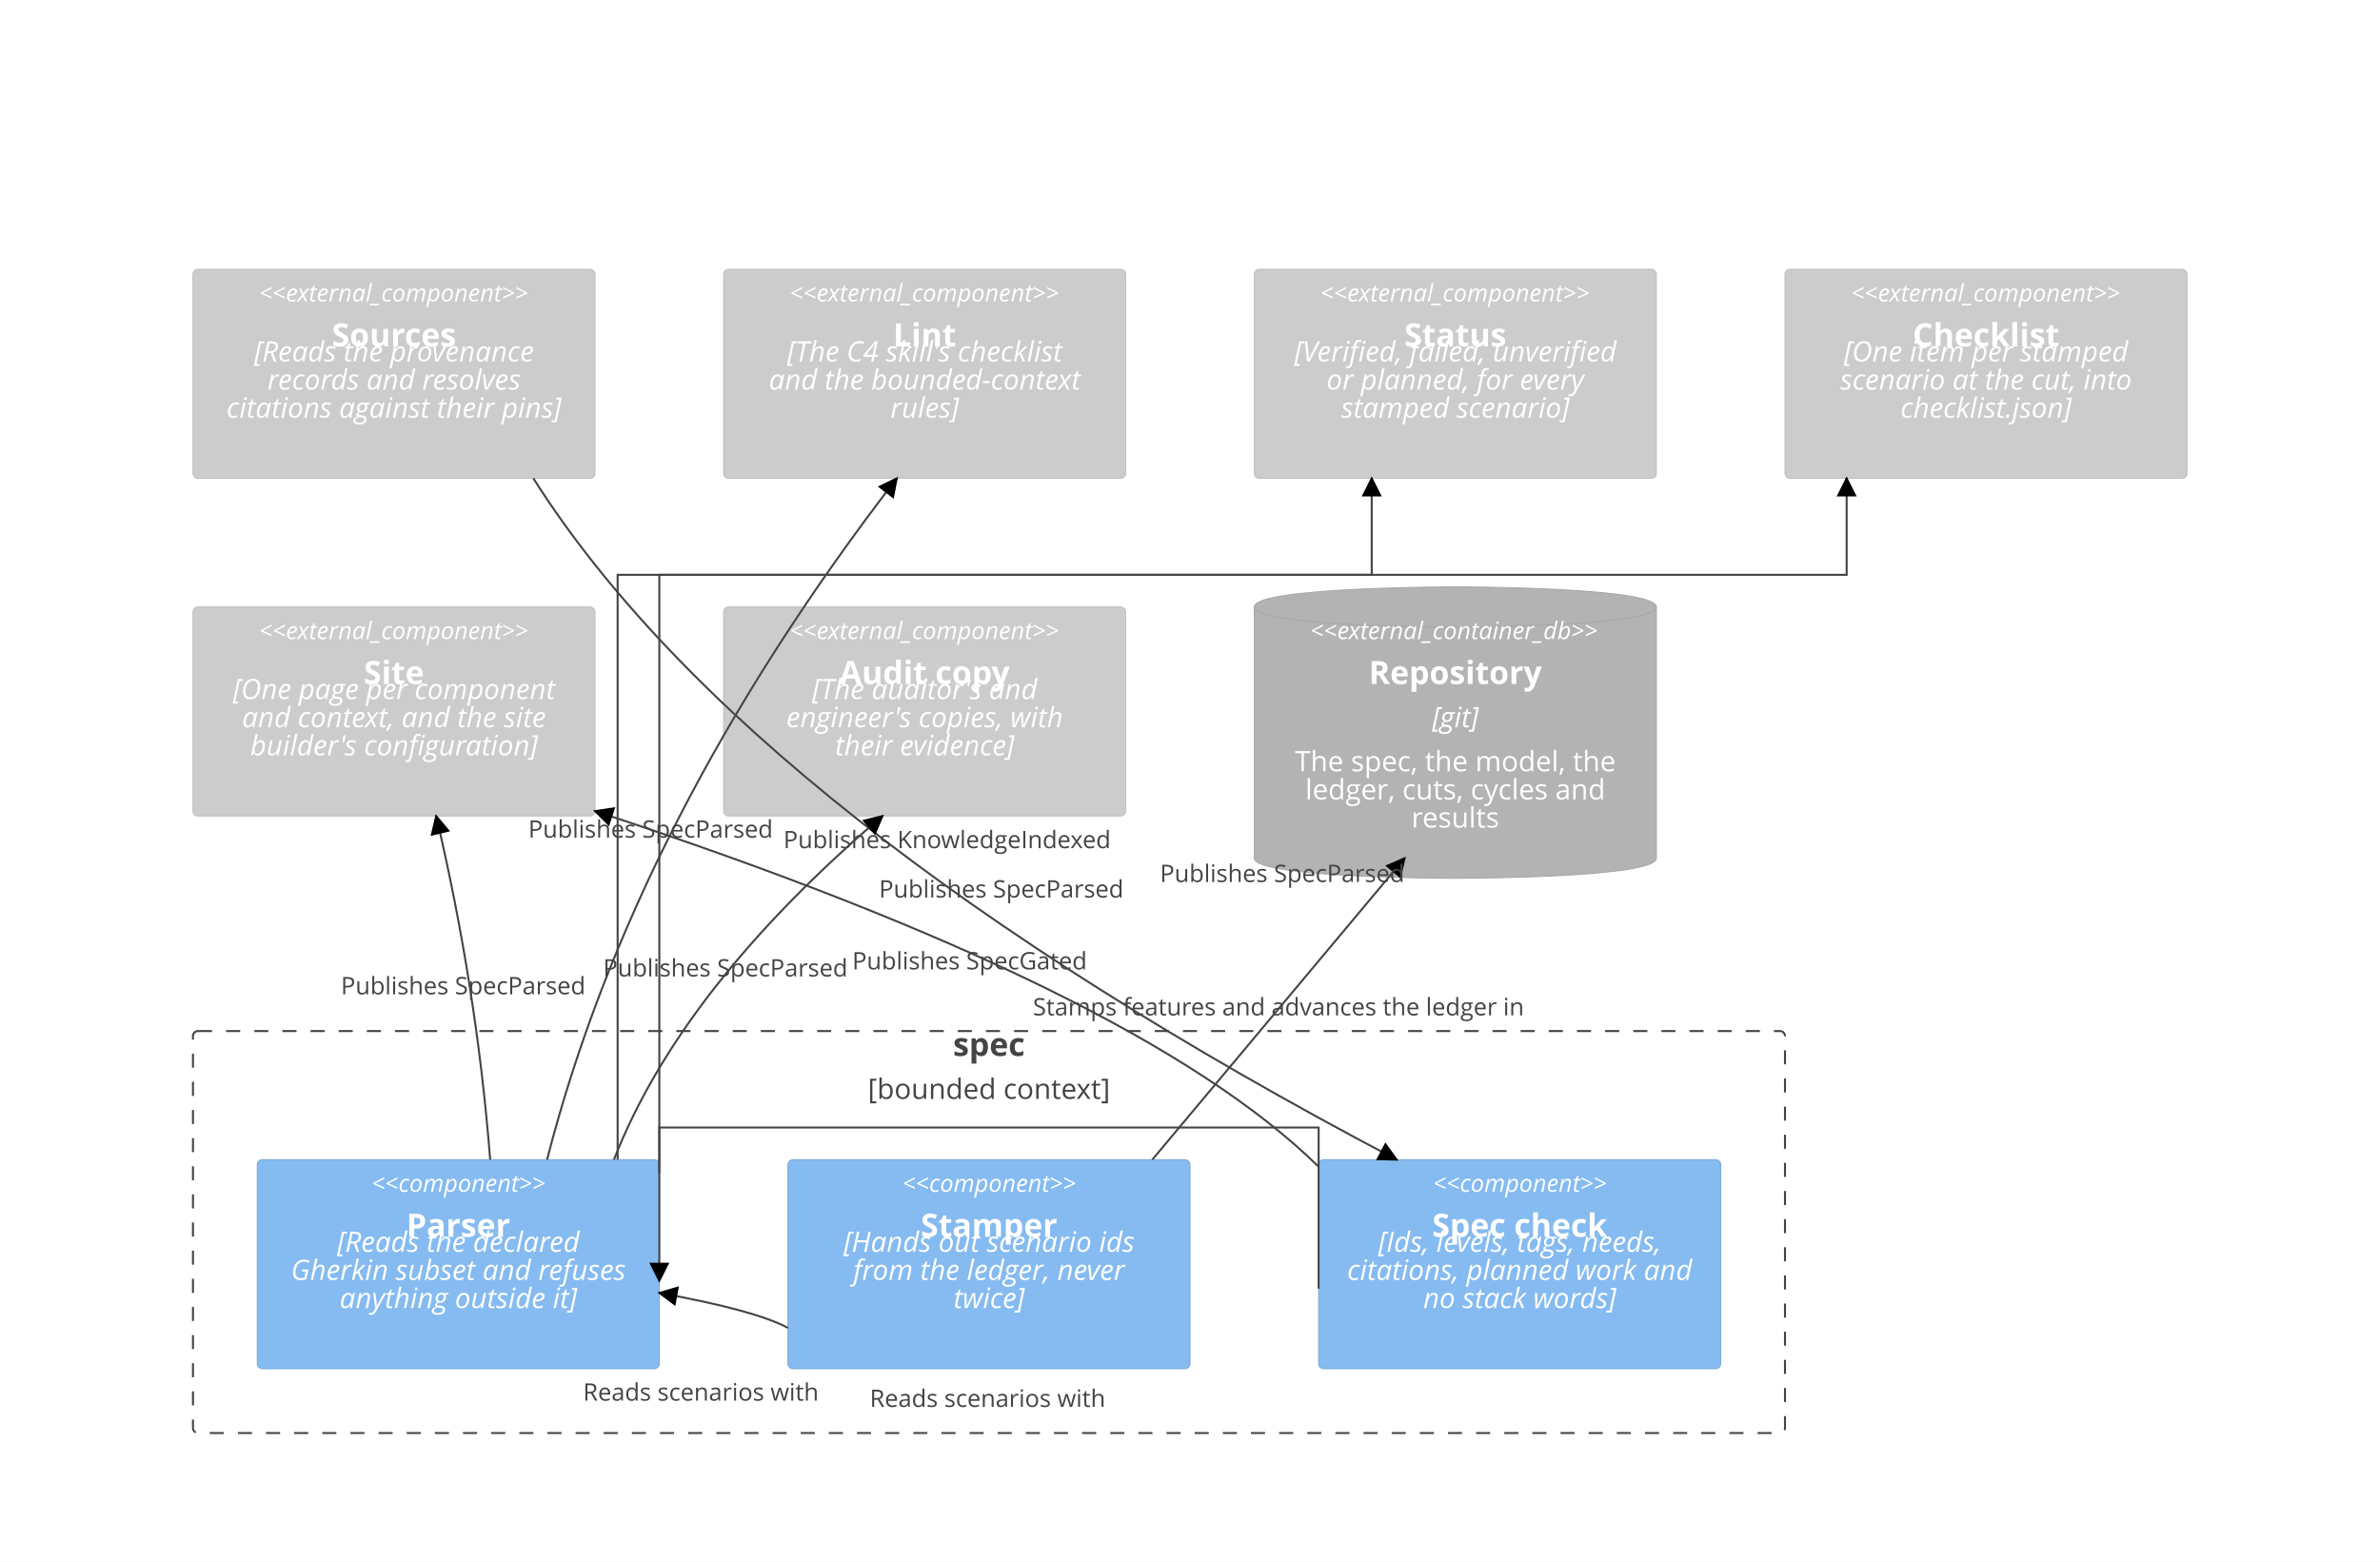
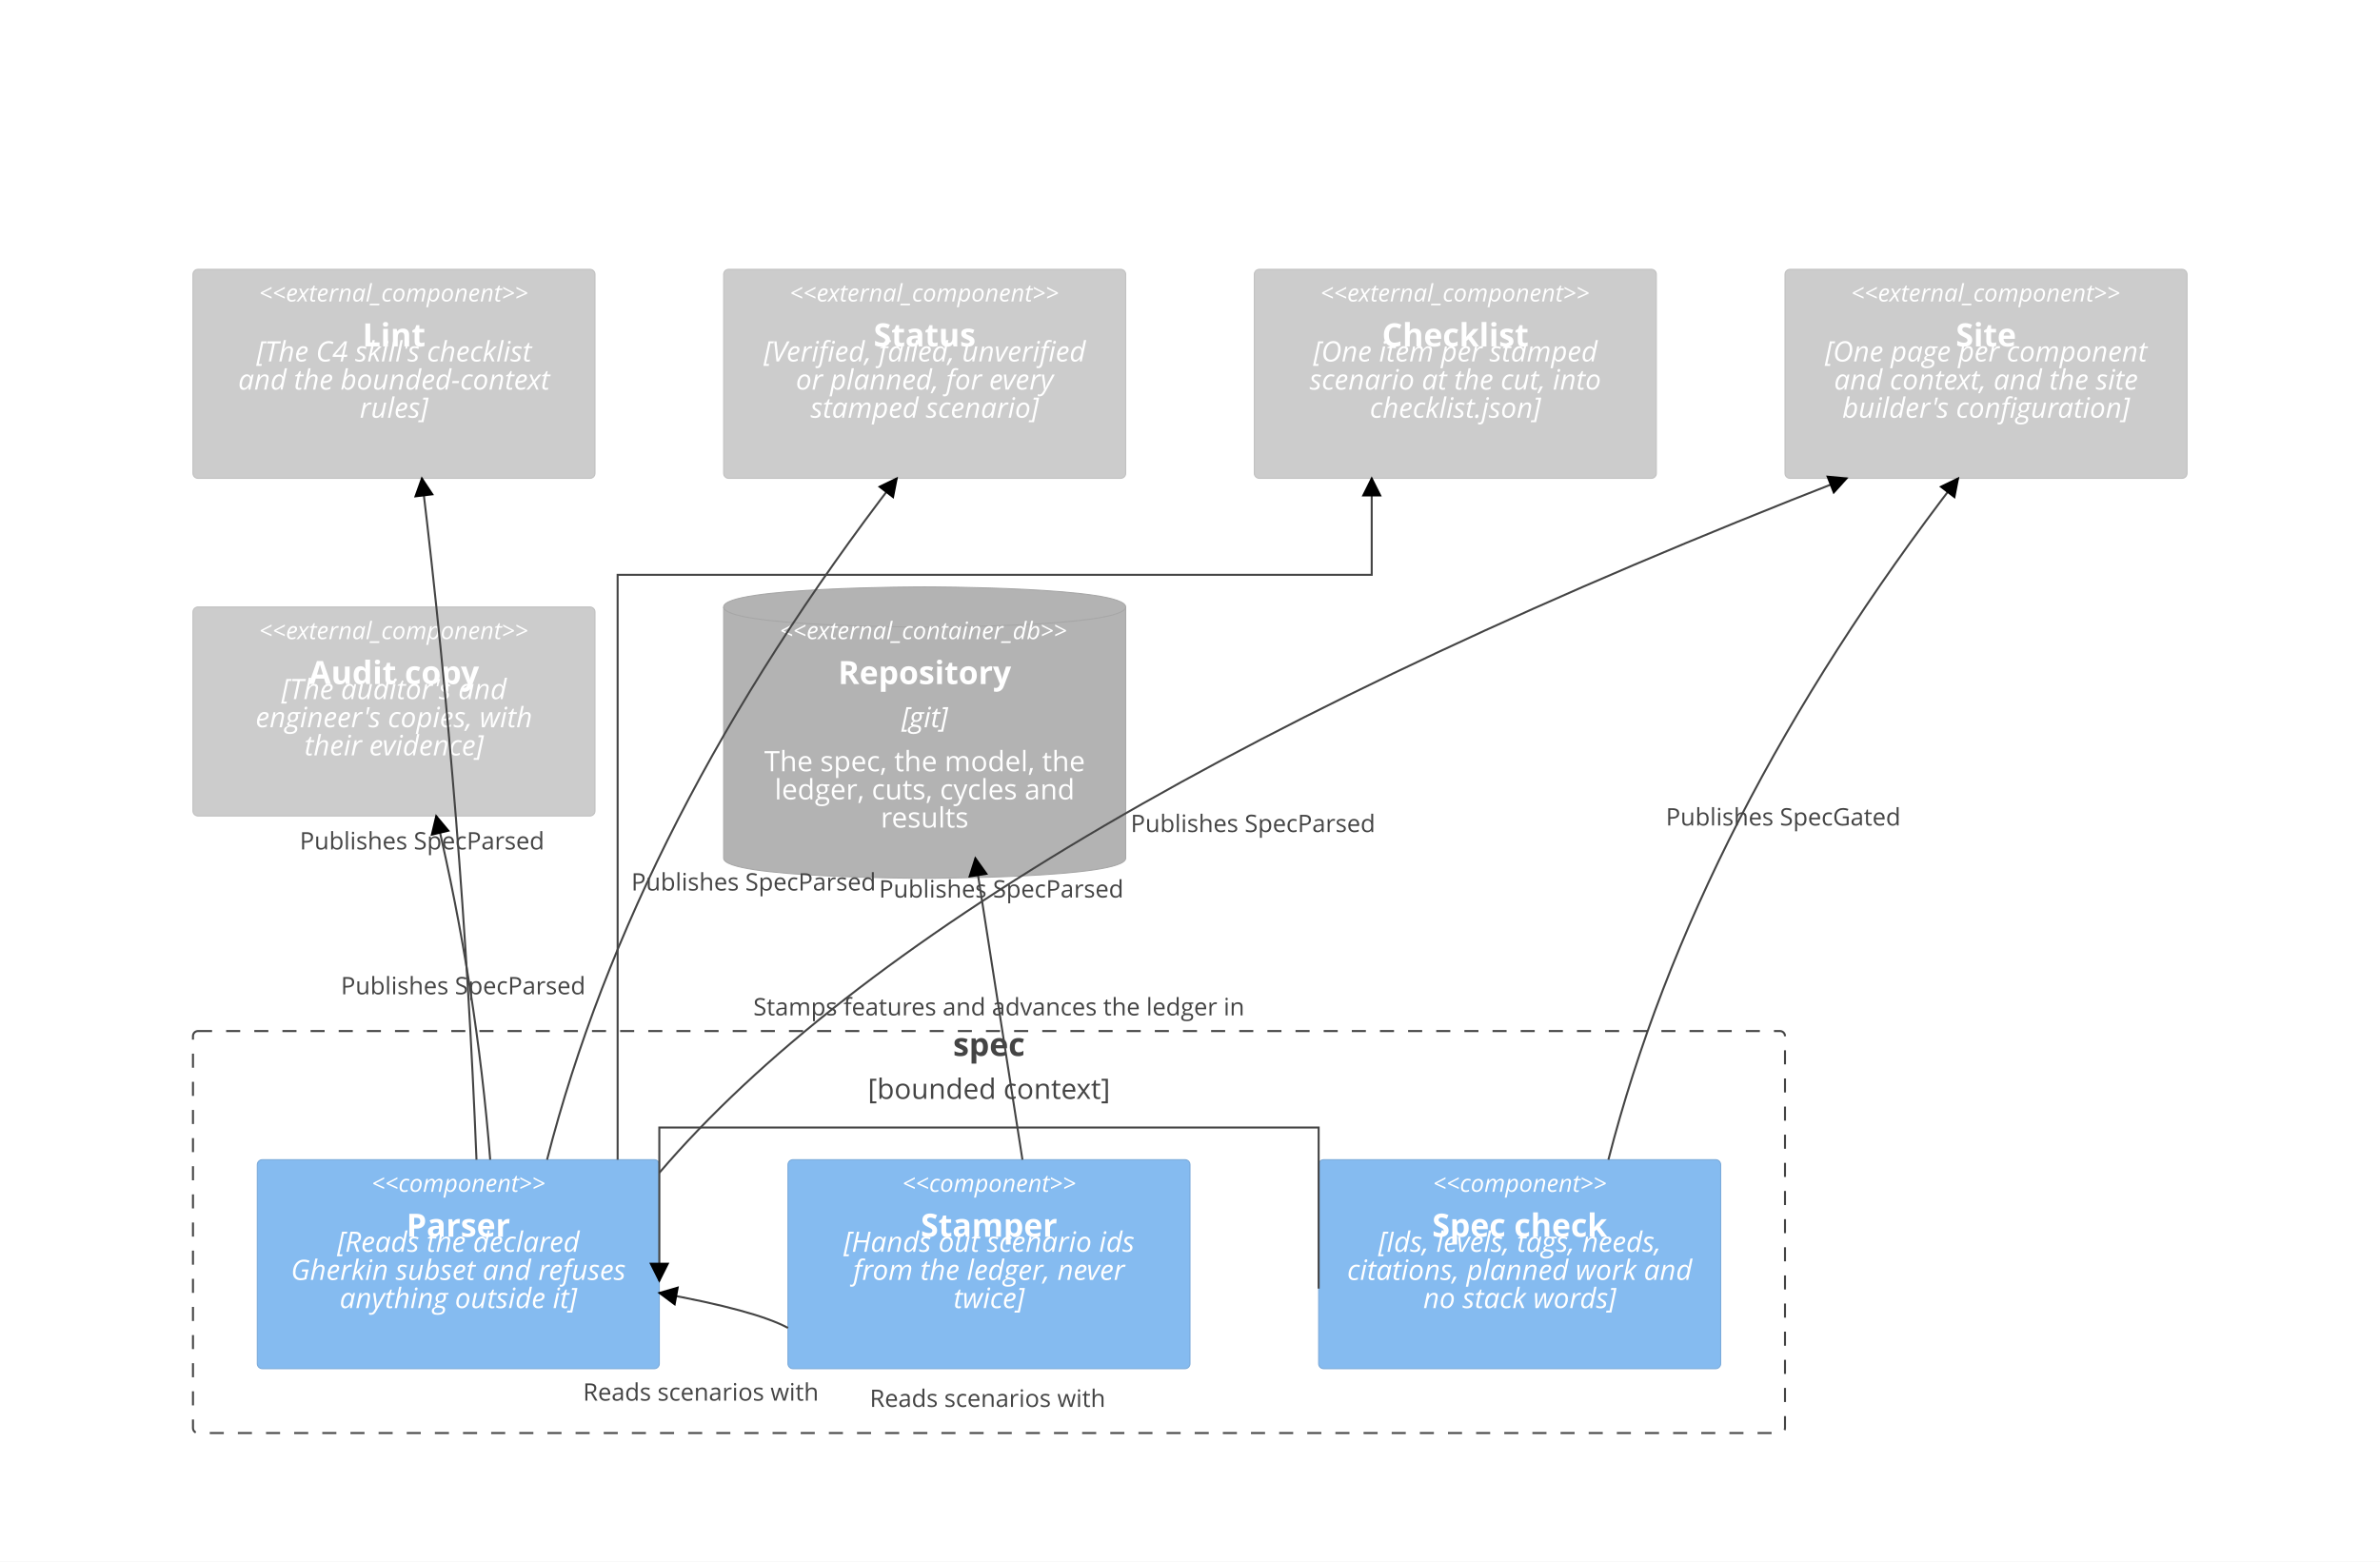
<svg xmlns="http://www.w3.org/2000/svg" width="100%" viewBox="0 -8 1184 777" style="max-width: 1184.000px;">
  <rect x="0" y="-8" width="1184" height="777" fill="#FFFFFF" />
  <defs>
    <symbol id="computer" width="24" height="24">
      <path transform="scale(.5)" d="M2 2v13h20v-13h-20zm18 11h-16v-9h16v9zm-10.228 6l.466-1h3.524l.467 1h-4.457zm14.228 3h-24l2-6h2.104l-1.33 4h18.45l-1.297-4h2.073l2 6zm-5-10h-14v-7h14v7z" />
    </symbol>
  </defs>
  <defs>
    <symbol id="database" fill-rule="evenodd" clip-rule="evenodd">
      <path transform="scale(.5)" d="M12.258.001l.256.004.255.005.253.008.251.01.249.012.247.015.246.016.242.019.241.02.239.023.236.024.233.027.231.028.229.031.225.032.223.034.22.036.217.038.214.04.211.041.208.043.205.045.201.046.198.048.194.05.191.051.187.053.183.054.18.056.175.057.172.059.168.06.163.061.16.063.155.064.15.066.074.033.073.033.071.034.07.034.069.035.068.035.067.035.066.035.064.036.064.036.062.036.06.036.06.037.058.037.058.037.055.038.055.038.053.038.052.038.051.039.05.039.048.039.047.039.045.04.044.04.043.04.041.04.04.041.039.041.037.041.036.041.034.041.033.042.032.042.03.042.029.042.027.042.026.043.024.043.023.043.021.043.02.043.018.044.017.043.015.044.013.044.012.044.011.045.009.044.007.045.006.045.004.045.002.045.001.045v17l-.001.045-.002.045-.004.045-.006.045-.007.045-.009.044-.011.045-.012.044-.013.044-.015.044-.017.043-.018.044-.02.043-.021.043-.023.043-.024.043-.026.043-.027.042-.029.042-.03.042-.032.042-.033.042-.034.041-.036.041-.037.041-.039.041-.04.041-.041.04-.043.04-.044.04-.045.04-.047.039-.048.039-.05.039-.051.039-.052.038-.053.038-.055.038-.055.038-.058.037-.058.037-.06.037-.06.036-.062.036-.064.036-.064.036-.066.035-.067.035-.068.035-.069.035-.07.034-.071.034-.073.033-.074.033-.15.066-.155.064-.16.063-.163.061-.168.06-.172.059-.175.057-.18.056-.183.054-.187.053-.191.051-.194.05-.198.048-.201.046-.205.045-.208.043-.211.041-.214.04-.217.038-.22.036-.223.034-.225.032-.229.031-.231.028-.233.027-.236.024-.239.023-.241.02-.242.019-.246.016-.247.015-.249.012-.251.01-.253.008-.255.005-.256.004-.258.001-.258-.001-.256-.004-.255-.005-.253-.008-.251-.01-.249-.012-.247-.015-.245-.016-.243-.019-.241-.02-.238-.023-.236-.024-.234-.027-.231-.028-.228-.031-.226-.032-.223-.034-.22-.036-.217-.038-.214-.04-.211-.041-.208-.043-.204-.045-.201-.046-.198-.048-.195-.05-.19-.051-.187-.053-.184-.054-.179-.056-.176-.057-.172-.059-.167-.06-.164-.061-.159-.063-.155-.064-.151-.066-.074-.033-.072-.033-.072-.034-.07-.034-.069-.035-.068-.035-.067-.035-.066-.035-.064-.036-.063-.036-.062-.036-.061-.036-.06-.037-.058-.037-.057-.037-.056-.038-.055-.038-.053-.038-.052-.038-.051-.039-.049-.039-.049-.039-.046-.039-.046-.04-.044-.04-.043-.04-.041-.04-.04-.041-.039-.041-.037-.041-.036-.041-.034-.041-.033-.042-.032-.042-.03-.042-.029-.042-.027-.042-.026-.043-.024-.043-.023-.043-.021-.043-.02-.043-.018-.044-.017-.043-.015-.044-.013-.044-.012-.044-.011-.045-.009-.044-.007-.045-.006-.045-.004-.045-.002-.045-.001-.045v-17l.001-.045.002-.045.004-.045.006-.045.007-.045.009-.044.011-.045.012-.044.013-.044.015-.044.017-.043.018-.044.02-.043.021-.043.023-.043.024-.043.026-.043.027-.042.029-.042.03-.042.032-.042.033-.042.034-.041.036-.041.037-.041.039-.041.04-.041.041-.04.043-.04.044-.04.046-.04.046-.039.049-.039.049-.039.051-.039.052-.038.053-.038.055-.038.056-.038.057-.037.058-.037.06-.037.061-.036.062-.036.063-.036.064-.036.066-.035.067-.035.068-.035.069-.035.07-.034.072-.034.072-.033.074-.033.151-.066.155-.064.159-.063.164-.061.167-.06.172-.059.176-.057.179-.056.184-.054.187-.053.19-.051.195-.05.198-.048.201-.046.204-.045.208-.043.211-.041.214-.04.217-.038.22-.036.223-.034.226-.032.228-.031.231-.028.234-.027.236-.024.238-.023.241-.02.243-.019.245-.016.247-.015.249-.012.251-.01.253-.008.255-.005.256-.004.258-.001.258.001z" />
    </symbol>
  </defs>
  <defs>
    <symbol id="clock" width="24" height="24">
      <path transform="scale(.5)" d="M12 2c5.514 0 10 4.486 10 10s-4.486 10-10 10-10-4.486-10-10 4.486-10 10-10zm0-2c-6.627 0-12 5.373-12 12s5.373 12 12 12 12-5.373 12-12-5.373-12-12-12zm5.848 12.459c.202.038.202.333.001.372-1.907.361-6.045 1.111-6.547 1.111-.719 0-1.301-.582-1.301-1.301 0-.512.77-5.447 1.125-7.445.034-.192.312-.181.343.014l.985 6.238 5.394 1.011z" />
    </symbol>
  </defs>
  <g class="person-man">
    <rect x="96" y="126" fill="#CCCCCC" stroke="#BFBFBF" width="200" height="104" rx="2.5" ry="2.5" stroke-width="0.5" />
    <text fill="#FFFFFF" font-family="Open Sans,sans-serif" font-size="12" font-style="italic" lengthAdjust="spacing" textLength="133" x="129" y="142">&lt;&lt;external_component&gt;&gt;</text>
    <text x="196.00" y="160.00" dominant-baseline="middle" fill="#FFFFFF" style="text-anchor: middle; font-size: 16px; font-weight: bold; font-family: Open Sans,sans-serif">
-       <tspan dy="0.00" alignment-baseline="mathematical">Sources</tspan>
+       <tspan dy="0.00" alignment-baseline="mathematical">Lint</tspan>
    </text>
    <text x="196.00" y="182.00" dominant-baseline="middle" fill="#FFFFFF" style="text-anchor: middle; font-size: 14px; font-weight: normal; font-family: Open Sans,sans-serif" font-style="italic">
-       <tspan dy="-14.00" alignment-baseline="mathematical">[Reads the provenance</tspan>
+       <tspan dy="-14.00" alignment-baseline="mathematical">[The C4 skill's checklist</tspan>
    </text>
    <text x="196.00" y="182.00" dominant-baseline="middle" fill="#FFFFFF" style="text-anchor: middle; font-size: 14px; font-weight: normal; font-family: Open Sans,sans-serif" font-style="italic">
-       <tspan dy="0.00" alignment-baseline="mathematical">records and resolves</tspan>
+       <tspan dy="0.00" alignment-baseline="mathematical">and the bounded-context</tspan>
    </text>
    <text x="196.00" y="182.00" dominant-baseline="middle" fill="#FFFFFF" style="text-anchor: middle; font-size: 14px; font-weight: normal; font-family: Open Sans,sans-serif" font-style="italic">
-       <tspan dy="14.00" alignment-baseline="mathematical">citations against their pins]</tspan>
+       <tspan dy="14.00" alignment-baseline="mathematical">rules]</tspan>
    </text>
  </g>
  <g class="person-man">
    <rect x="360" y="126" fill="#CCCCCC" stroke="#BFBFBF" width="200" height="104" rx="2.5" ry="2.5" stroke-width="0.5" />
    <text fill="#FFFFFF" font-family="Open Sans,sans-serif" font-size="12" font-style="italic" lengthAdjust="spacing" textLength="133" x="393" y="142">&lt;&lt;external_component&gt;&gt;</text>
    <text x="460.00" y="160.00" dominant-baseline="middle" fill="#FFFFFF" style="text-anchor: middle; font-size: 16px; font-weight: bold; font-family: Open Sans,sans-serif">
-       <tspan dy="0.00" alignment-baseline="mathematical">Lint</tspan>
+       <tspan dy="0.00" alignment-baseline="mathematical">Status</tspan>
    </text>
    <text x="460.00" y="182.00" dominant-baseline="middle" fill="#FFFFFF" style="text-anchor: middle; font-size: 14px; font-weight: normal; font-family: Open Sans,sans-serif" font-style="italic">
-       <tspan dy="-14.00" alignment-baseline="mathematical">[The C4 skill's checklist</tspan>
+       <tspan dy="-14.00" alignment-baseline="mathematical">[Verified, failed, unverified</tspan>
    </text>
    <text x="460.00" y="182.00" dominant-baseline="middle" fill="#FFFFFF" style="text-anchor: middle; font-size: 14px; font-weight: normal; font-family: Open Sans,sans-serif" font-style="italic">
-       <tspan dy="0.00" alignment-baseline="mathematical">and the bounded-context</tspan>
+       <tspan dy="0.00" alignment-baseline="mathematical">or planned, for every</tspan>
    </text>
    <text x="460.00" y="182.00" dominant-baseline="middle" fill="#FFFFFF" style="text-anchor: middle; font-size: 14px; font-weight: normal; font-family: Open Sans,sans-serif" font-style="italic">
-       <tspan dy="14.00" alignment-baseline="mathematical">rules]</tspan>
+       <tspan dy="14.00" alignment-baseline="mathematical">stamped scenario]</tspan>
    </text>
  </g>
  <g class="person-man">
    <rect x="624" y="126" fill="#CCCCCC" stroke="#BFBFBF" width="200" height="104" rx="2.5" ry="2.5" stroke-width="0.5" />
    <text fill="#FFFFFF" font-family="Open Sans,sans-serif" font-size="12" font-style="italic" lengthAdjust="spacing" textLength="133" x="657" y="142">&lt;&lt;external_component&gt;&gt;</text>
    <text x="724.00" y="160.00" dominant-baseline="middle" fill="#FFFFFF" style="text-anchor: middle; font-size: 16px; font-weight: bold; font-family: Open Sans,sans-serif">
-       <tspan dy="0.00" alignment-baseline="mathematical">Status</tspan>
+       <tspan dy="0.00" alignment-baseline="mathematical">Checklist</tspan>
    </text>
    <text x="724.00" y="182.00" dominant-baseline="middle" fill="#FFFFFF" style="text-anchor: middle; font-size: 14px; font-weight: normal; font-family: Open Sans,sans-serif" font-style="italic">
-       <tspan dy="-14.00" alignment-baseline="mathematical">[Verified, failed, unverified</tspan>
+       <tspan dy="-14.00" alignment-baseline="mathematical">[One item per stamped</tspan>
    </text>
    <text x="724.00" y="182.00" dominant-baseline="middle" fill="#FFFFFF" style="text-anchor: middle; font-size: 14px; font-weight: normal; font-family: Open Sans,sans-serif" font-style="italic">
-       <tspan dy="0.00" alignment-baseline="mathematical">or planned, for every</tspan>
+       <tspan dy="0.00" alignment-baseline="mathematical">scenario at the cut, into</tspan>
    </text>
    <text x="724.00" y="182.00" dominant-baseline="middle" fill="#FFFFFF" style="text-anchor: middle; font-size: 14px; font-weight: normal; font-family: Open Sans,sans-serif" font-style="italic">
-       <tspan dy="14.00" alignment-baseline="mathematical">stamped scenario]</tspan>
+       <tspan dy="14.00" alignment-baseline="mathematical">checklist.json]</tspan>
    </text>
  </g>
  <g class="person-man">
    <rect x="888" y="126" fill="#CCCCCC" stroke="#BFBFBF" width="200" height="104" rx="2.5" ry="2.5" stroke-width="0.5" />
    <text fill="#FFFFFF" font-family="Open Sans,sans-serif" font-size="12" font-style="italic" lengthAdjust="spacing" textLength="133" x="921" y="142">&lt;&lt;external_component&gt;&gt;</text>
    <text x="988.00" y="160.00" dominant-baseline="middle" fill="#FFFFFF" style="text-anchor: middle; font-size: 16px; font-weight: bold; font-family: Open Sans,sans-serif">
-       <tspan dy="0.00" alignment-baseline="mathematical">Checklist</tspan>
+       <tspan dy="0.00" alignment-baseline="mathematical">Site</tspan>
    </text>
    <text x="988.00" y="182.00" dominant-baseline="middle" fill="#FFFFFF" style="text-anchor: middle; font-size: 14px; font-weight: normal; font-family: Open Sans,sans-serif" font-style="italic">
-       <tspan dy="-14.00" alignment-baseline="mathematical">[One item per stamped</tspan>
+       <tspan dy="-14.00" alignment-baseline="mathematical">[One page per component</tspan>
    </text>
    <text x="988.00" y="182.00" dominant-baseline="middle" fill="#FFFFFF" style="text-anchor: middle; font-size: 14px; font-weight: normal; font-family: Open Sans,sans-serif" font-style="italic">
-       <tspan dy="0.00" alignment-baseline="mathematical">scenario at the cut, into</tspan>
+       <tspan dy="0.00" alignment-baseline="mathematical">and context, and the site</tspan>
    </text>
    <text x="988.00" y="182.00" dominant-baseline="middle" fill="#FFFFFF" style="text-anchor: middle; font-size: 14px; font-weight: normal; font-family: Open Sans,sans-serif" font-style="italic">
-       <tspan dy="14.00" alignment-baseline="mathematical">checklist.json]</tspan>
+       <tspan dy="14.00" alignment-baseline="mathematical">builder's configuration]</tspan>
    </text>
  </g>
  <g class="person-man">
    <rect x="96" y="294" fill="#CCCCCC" stroke="#BFBFBF" width="200" height="104" rx="2.5" ry="2.5" stroke-width="0.5" />
    <text fill="#FFFFFF" font-family="Open Sans,sans-serif" font-size="12" font-style="italic" lengthAdjust="spacing" textLength="133" x="129" y="310">&lt;&lt;external_component&gt;&gt;</text>
    <text x="196.00" y="328.00" dominant-baseline="middle" fill="#FFFFFF" style="text-anchor: middle; font-size: 16px; font-weight: bold; font-family: Open Sans,sans-serif">
-       <tspan dy="0.00" alignment-baseline="mathematical">Site</tspan>
+       <tspan dy="0.00" alignment-baseline="mathematical">Audit copy</tspan>
    </text>
    <text x="196.00" y="350.00" dominant-baseline="middle" fill="#FFFFFF" style="text-anchor: middle; font-size: 14px; font-weight: normal; font-family: Open Sans,sans-serif" font-style="italic">
-       <tspan dy="-14.00" alignment-baseline="mathematical">[One page per component</tspan>
+       <tspan dy="-14.00" alignment-baseline="mathematical">[The auditor's and</tspan>
    </text>
    <text x="196.00" y="350.00" dominant-baseline="middle" fill="#FFFFFF" style="text-anchor: middle; font-size: 14px; font-weight: normal; font-family: Open Sans,sans-serif" font-style="italic">
-       <tspan dy="0.00" alignment-baseline="mathematical">and context, and the site</tspan>
+       <tspan dy="0.00" alignment-baseline="mathematical">engineer's copies, with</tspan>
    </text>
    <text x="196.00" y="350.00" dominant-baseline="middle" fill="#FFFFFF" style="text-anchor: middle; font-size: 14px; font-weight: normal; font-family: Open Sans,sans-serif" font-style="italic">
-       <tspan dy="14.00" alignment-baseline="mathematical">builder's configuration]</tspan>
-     </text>
-   </g>
-   <g class="person-man">
-     <rect x="360" y="294" fill="#CCCCCC" stroke="#BFBFBF" width="200" height="104" rx="2.5" ry="2.5" stroke-width="0.5" />
-     <text fill="#FFFFFF" font-family="Open Sans,sans-serif" font-size="12" font-style="italic" lengthAdjust="spacing" textLength="133" x="393" y="310">&lt;&lt;external_component&gt;&gt;</text>
+       <tspan dy="14.00" alignment-baseline="mathematical">their evidence]</tspan>
+     </text>
+   </g>
+   <g class="person-man">
+     <path fill="#B3B3B3" stroke-width="0.5" stroke="#A6A6A6" d="M360,294c0,-10 100,-10 100,-10c0,0 100,0 100,10l0,125c0,10 -100,10 -100,10c0,0 -100,0 -100,-10l0,-125" />
+     <path fill="none" stroke-width="0.5" stroke="#A6A6A6" d="M360,294c0,10 100,10 100,10c0,0 100,0 100,-10" />
+     <text fill="#FFFFFF" font-family="Open Sans,sans-serif" font-size="12" font-style="italic" lengthAdjust="spacing" textLength="143" x="388" y="310">&lt;&lt;external_container_db&gt;&gt;</text>
    <text x="460.00" y="328.00" dominant-baseline="middle" fill="#FFFFFF" style="text-anchor: middle; font-size: 16px; font-weight: bold; font-family: Open Sans,sans-serif">
-       <tspan dy="0.00" alignment-baseline="mathematical">Audit copy</tspan>
+       <tspan dy="0.00" alignment-baseline="mathematical">Repository</tspan>
    </text>
    <text x="460.00" y="350.00" dominant-baseline="middle" fill="#FFFFFF" style="text-anchor: middle; font-size: 14px; font-weight: normal; font-family: Open Sans,sans-serif" font-style="italic">
-       <tspan dy="-14.00" alignment-baseline="mathematical">[The auditor's and</tspan>
-     </text>
-     <text x="460.00" y="350.00" dominant-baseline="middle" fill="#FFFFFF" style="text-anchor: middle; font-size: 14px; font-weight: normal; font-family: Open Sans,sans-serif" font-style="italic">
-       <tspan dy="0.00" alignment-baseline="mathematical">engineer's copies, with</tspan>
-     </text>
-     <text x="460.00" y="350.00" dominant-baseline="middle" fill="#FFFFFF" style="text-anchor: middle; font-size: 14px; font-weight: normal; font-family: Open Sans,sans-serif" font-style="italic">
-       <tspan dy="14.00" alignment-baseline="mathematical">their evidence]</tspan>
-     </text>
-   </g>
-   <g class="person-man">
-     <path fill="#B3B3B3" stroke-width="0.5" stroke="#A6A6A6" d="M624,294c0,-10 100,-10 100,-10c0,0 100,0 100,10l0,125c0,10 -100,10 -100,10c0,0 -100,0 -100,-10l0,-125" />
-     <path fill="none" stroke-width="0.5" stroke="#A6A6A6" d="M624,294c0,10 100,10 100,10c0,0 100,0 100,-10" />
-     <text fill="#FFFFFF" font-family="Open Sans,sans-serif" font-size="12" font-style="italic" lengthAdjust="spacing" textLength="143" x="652" y="310">&lt;&lt;external_container_db&gt;&gt;</text>
-     <text x="724.00" y="328.00" dominant-baseline="middle" fill="#FFFFFF" style="text-anchor: middle; font-size: 16px; font-weight: bold; font-family: Open Sans,sans-serif">
-       <tspan dy="0.00" alignment-baseline="mathematical">Repository</tspan>
-     </text>
-     <text x="724.00" y="350.00" dominant-baseline="middle" fill="#FFFFFF" style="text-anchor: middle; font-size: 14px; font-weight: normal; font-family: Open Sans,sans-serif" font-style="italic">
      <tspan dy="0.00" alignment-baseline="mathematical">[git]</tspan>
    </text>
-     <text x="724.00" y="386.00" dominant-baseline="middle" fill="#FFFFFF" style="text-anchor: middle; font-size: 14px; font-weight: normal; font-family: Open Sans,sans-serif">
+     <text x="460.00" y="386.00" dominant-baseline="middle" fill="#FFFFFF" style="text-anchor: middle; font-size: 14px; font-weight: normal; font-family: Open Sans,sans-serif">
      <tspan dy="-14.00" alignment-baseline="mathematical">The spec, the model, the</tspan>
    </text>
-     <text x="724.00" y="386.00" dominant-baseline="middle" fill="#FFFFFF" style="text-anchor: middle; font-size: 14px; font-weight: normal; font-family: Open Sans,sans-serif">
+     <text x="460.00" y="386.00" dominant-baseline="middle" fill="#FFFFFF" style="text-anchor: middle; font-size: 14px; font-weight: normal; font-family: Open Sans,sans-serif">
      <tspan dy="0.00" alignment-baseline="mathematical">ledger, cuts, cycles and</tspan>
    </text>
-     <text x="724.00" y="386.00" dominant-baseline="middle" fill="#FFFFFF" style="text-anchor: middle; font-size: 14px; font-weight: normal; font-family: Open Sans,sans-serif">
+     <text x="460.00" y="386.00" dominant-baseline="middle" fill="#FFFFFF" style="text-anchor: middle; font-size: 14px; font-weight: normal; font-family: Open Sans,sans-serif">
      <tspan dy="14.00" alignment-baseline="mathematical">results</tspan>
    </text>
  </g>
  <g class="person-man">
    <rect x="128" y="569" fill="#85BBF0" stroke="#78A8D8" width="200" height="104" rx="2.5" ry="2.5" stroke-width="0.5" />
    <text fill="#FFFFFF" font-family="Open Sans,sans-serif" font-size="12" font-style="italic" lengthAdjust="spacing" textLength="86" x="185" y="585">&lt;&lt;component&gt;&gt;</text>
    <text x="228.00" y="603.00" dominant-baseline="middle" fill="#FFFFFF" style="text-anchor: middle; font-size: 16px; font-weight: bold; font-family: Open Sans,sans-serif">
      <tspan dy="0.00" alignment-baseline="mathematical">Parser</tspan>
    </text>
    <text x="228.00" y="625.00" dominant-baseline="middle" fill="#FFFFFF" style="text-anchor: middle; font-size: 14px; font-weight: normal; font-family: Open Sans,sans-serif" font-style="italic">
      <tspan dy="-14.00" alignment-baseline="mathematical">[Reads the declared</tspan>
    </text>
    <text x="228.00" y="625.00" dominant-baseline="middle" fill="#FFFFFF" style="text-anchor: middle; font-size: 14px; font-weight: normal; font-family: Open Sans,sans-serif" font-style="italic">
      <tspan dy="0.00" alignment-baseline="mathematical">Gherkin subset and refuses</tspan>
    </text>
    <text x="228.00" y="625.00" dominant-baseline="middle" fill="#FFFFFF" style="text-anchor: middle; font-size: 14px; font-weight: normal; font-family: Open Sans,sans-serif" font-style="italic">
      <tspan dy="14.00" alignment-baseline="mathematical">anything outside it]</tspan>
    </text>
  </g>
  <g class="person-man">
    <rect x="392" y="569" fill="#85BBF0" stroke="#78A8D8" width="200" height="104" rx="2.5" ry="2.5" stroke-width="0.5" />
    <text fill="#FFFFFF" font-family="Open Sans,sans-serif" font-size="12" font-style="italic" lengthAdjust="spacing" textLength="86" x="449" y="585">&lt;&lt;component&gt;&gt;</text>
    <text x="492.00" y="603.00" dominant-baseline="middle" fill="#FFFFFF" style="text-anchor: middle; font-size: 16px; font-weight: bold; font-family: Open Sans,sans-serif">
      <tspan dy="0.00" alignment-baseline="mathematical">Stamper</tspan>
    </text>
    <text x="492.00" y="625.00" dominant-baseline="middle" fill="#FFFFFF" style="text-anchor: middle; font-size: 14px; font-weight: normal; font-family: Open Sans,sans-serif" font-style="italic">
      <tspan dy="-14.00" alignment-baseline="mathematical">[Hands out scenario ids</tspan>
    </text>
    <text x="492.00" y="625.00" dominant-baseline="middle" fill="#FFFFFF" style="text-anchor: middle; font-size: 14px; font-weight: normal; font-family: Open Sans,sans-serif" font-style="italic">
      <tspan dy="0.00" alignment-baseline="mathematical">from the ledger, never</tspan>
    </text>
    <text x="492.00" y="625.00" dominant-baseline="middle" fill="#FFFFFF" style="text-anchor: middle; font-size: 14px; font-weight: normal; font-family: Open Sans,sans-serif" font-style="italic">
      <tspan dy="14.00" alignment-baseline="mathematical">twice]</tspan>
    </text>
  </g>
  <g class="person-man">
    <rect x="656" y="569" fill="#85BBF0" stroke="#78A8D8" width="200" height="104" rx="2.5" ry="2.5" stroke-width="0.5" />
    <text fill="#FFFFFF" font-family="Open Sans,sans-serif" font-size="12" font-style="italic" lengthAdjust="spacing" textLength="86" x="713" y="585">&lt;&lt;component&gt;&gt;</text>
    <text x="756.00" y="603.00" dominant-baseline="middle" fill="#FFFFFF" style="text-anchor: middle; font-size: 16px; font-weight: bold; font-family: Open Sans,sans-serif">
      <tspan dy="0.00" alignment-baseline="mathematical">Spec check</tspan>
    </text>
    <text x="756.00" y="625.00" dominant-baseline="middle" fill="#FFFFFF" style="text-anchor: middle; font-size: 14px; font-weight: normal; font-family: Open Sans,sans-serif" font-style="italic">
      <tspan dy="-14.00" alignment-baseline="mathematical">[Ids, levels, tags, needs,</tspan>
    </text>
    <text x="756.00" y="625.00" dominant-baseline="middle" fill="#FFFFFF" style="text-anchor: middle; font-size: 14px; font-weight: normal; font-family: Open Sans,sans-serif" font-style="italic">
      <tspan dy="0.00" alignment-baseline="mathematical">citations, planned work and</tspan>
    </text>
    <text x="756.00" y="625.00" dominant-baseline="middle" fill="#FFFFFF" style="text-anchor: middle; font-size: 14px; font-weight: normal; font-family: Open Sans,sans-serif" font-style="italic">
      <tspan dy="14.00" alignment-baseline="mathematical">no stack words]</tspan>
    </text>
  </g>
  <g>
    <rect x="96" y="505" fill="none" stroke="#444444" width="792" height="200" rx="2.5" ry="2.5" stroke-width="1" stroke-dasharray="7.0,7.0" />
    <text x="492.00" y="513.00" dominant-baseline="middle" fill="#444444" style="text-anchor: middle; font-size: 16px; font-weight: bold; font-family: Open Sans,sans-serif">
      <tspan dy="0.00" alignment-baseline="mathematical">spec</tspan>
    </text>
    <text x="492.00" y="535.00" dominant-baseline="middle" fill="#444444" style="text-anchor: middle; font-size: 14px; font-weight: normal; font-family: Open Sans,sans-serif">
      <tspan dy="0.00" alignment-baseline="mathematical">[bounded context]</tspan>
    </text>
  </g>
  <defs>
    <marker id="arrowhead" refX="9" refY="5" markerUnits="userSpaceOnUse" markerWidth="12" markerHeight="12" orient="auto">
      <path d="M 0 0 L 10 5 L 0 10 z" />
    </marker>
  </defs>
  <defs>
    <marker id="arrowend" refX="1" refY="5" markerUnits="userSpaceOnUse" markerWidth="12" markerHeight="12" orient="auto">
      <path d="M 10 0 L 0 5 L 10 10 z" />
    </marker>
  </defs>
  <defs>
    <marker id="crosshead" markerWidth="15" markerHeight="8" orient="auto" refX="16" refY="4">
      <path fill="black" stroke="#000000" stroke-width="1px" d="M 9,2 V 6 L16,4 Z" style="stroke-dasharray: 0, 0;" />
      <path fill="none" stroke="#000000" stroke-width="1px" d="M 0,1 L 6,7 M 6,1 L 0,7" style="stroke-dasharray: 0, 0;" />
    </marker>
  </defs>
  <defs>
    <marker id="filled-head" refX="18" refY="7" markerWidth="20" markerHeight="28" orient="auto">
      <path d="M 18,7 L9,13 L14,7 L9,1 Z" />
    </marker>
  </defs>
  <g>
-     <line x1="573.24" y1="569.00" x2="698.77" y2="419.00" stroke-width="1" stroke="#444444" style="fill: none;" marker-end="url(#arrowhead)" />
-     <text x="636.01" y="494.00" dominant-baseline="middle" fill="#444444" style="text-anchor: middle; font-size: 12px; font-weight: normal; font-family: Open Sans,sans-serif">
+     <line x1="508.64" y1="569.00" x2="485.23" y2="419.00" stroke-width="1" stroke="#444444" style="fill: none;" marker-end="url(#arrowhead)" />
+     <text x="496.93" y="494.00" dominant-baseline="middle" fill="#444444" style="text-anchor: middle; font-size: 12px; font-weight: normal; font-family: Open Sans,sans-serif">
      <tspan dy="0.00" alignment-baseline="mathematical">Stamps features and advances the ledger in</tspan>
    </text>
-     <path fill="none" stroke-width="1" stroke="#444444" d="M265.33,230.00 Q372.71,399.50 694.82,569.00" marker-end="url(#arrowhead)" />
-     <text x="471.16" y="410.80" dominant-baseline="middle" fill="#444444" style="text-anchor: middle; font-size: 12px; font-weight: normal; font-family: Open Sans,sans-serif">
-       <tspan dy="0.00" alignment-baseline="mathematical">Publishes KnowledgeIndexed</tspan>
+     <path fill="none" stroke-width="1" stroke="#444444" d="M237.04,569.00 Q230.25,399.50 209.87,230.00" marker-end="url(#arrowhead)" />
+     <text x="209.96" y="411.42" dominant-baseline="middle" fill="#444444" style="text-anchor: middle; font-size: 12px; font-weight: normal; font-family: Open Sans,sans-serif">
+       <tspan dy="0.00" alignment-baseline="mathematical">Publishes SpecParsed</tspan>
    </text>
    <path fill="none" stroke-width="1" stroke="#444444" d="M272.15,569.00 Q315.65,399.50 446.13,230.00" marker-end="url(#arrowhead)" />
-     <text x="323.66" y="405.57" dominant-baseline="middle" fill="#444444" style="text-anchor: middle; font-size: 12px; font-weight: normal; font-family: Open Sans,sans-serif">
+     <text x="374.90" y="431.87" dominant-baseline="middle" fill="#444444" style="text-anchor: middle; font-size: 12px; font-weight: normal; font-family: Open Sans,sans-serif">
      <tspan dy="0.00" alignment-baseline="mathematical">Publishes SpecParsed</tspan>
    </text>
    <path fill="none" stroke-width="1" stroke="#444444" d="M307.26,569.00 L307.26,278.00 L682.40,278.00 L682.40,230.00" marker-end="url(#arrowhead)" />
    <text x="498.12" y="435.35" dominant-baseline="middle" fill="#444444" style="text-anchor: middle; font-size: 12px; font-weight: normal; font-family: Open Sans,sans-serif">
      <tspan dy="0.00" alignment-baseline="mathematical">Publishes SpecParsed</tspan>
    </text>
-     <path fill="none" stroke-width="1" stroke="#444444" d="M328.00,575.53 L328.00,278.00 L918.67,278.00 L918.67,230.00" marker-end="url(#arrowhead)" />
-     <text x="637.88" y="427.63" dominant-baseline="middle" fill="#444444" style="text-anchor: middle; font-size: 12px; font-weight: normal; font-family: Open Sans,sans-serif">
-       <tspan dy="0.00" alignment-baseline="mathematical">Publishes SpecParsed</tspan>
+     <path fill="none" stroke-width="1" stroke="#444444" d="M328.00,575.53 Q475.67,402.77 918.67,230.00" marker-end="url(#arrowhead)" />
+     <text x="623.33" y="402.77" dominant-baseline="middle" fill="#444444" style="text-anchor: middle; font-size: 12px; font-weight: normal; font-family: Open Sans,sans-serif">
+       <tspan dy="0.00" alignment-baseline="mathematical">Publishes SpecParsed</tspan>
+     </text>
+     <path fill="none" stroke-width="1" stroke="#444444" d="M800.15,569.00 Q843.65,399.50 974.13,230.00" marker-end="url(#arrowhead)" />
+     <text x="887.14" y="399.50" dominant-baseline="middle" fill="#444444" style="text-anchor: middle; font-size: 12px; font-weight: normal; font-family: Open Sans,sans-serif">
+       <tspan dy="0.00" alignment-baseline="mathematical">Publishes SpecGated</tspan>
    </text>
    <path fill="none" stroke-width="1" stroke="#444444" d="M243.86,569.00 Q237.14,483.50 216.99,398.00" marker-end="url(#arrowhead)" />
    <text x="230.42" y="483.50" dominant-baseline="middle" fill="#444444" style="text-anchor: middle; font-size: 12px; font-weight: normal; font-family: Open Sans,sans-serif">
-       <tspan dy="0.00" alignment-baseline="mathematical">Publishes SpecParsed</tspan>
-     </text>
-     <path fill="none" stroke-width="1" stroke="#444444" d="M656.00,572.52 Q566.00,484.03 296.00,395.55" marker-end="url(#arrowhead)" />
-     <text x="482.35" y="471.11" dominant-baseline="middle" fill="#444444" style="text-anchor: middle; font-size: 12px; font-weight: normal; font-family: Open Sans,sans-serif">
-       <tspan dy="0.00" alignment-baseline="mathematical">Publishes SpecGated</tspan>
-     </text>
-     <path fill="none" stroke-width="1" stroke="#444444" d="M305.42,569.00 Q338.82,483.50 439.01,398.00" marker-end="url(#arrowhead)" />
-     <text x="360.87" y="474.63" dominant-baseline="middle" fill="#444444" style="text-anchor: middle; font-size: 12px; font-weight: normal; font-family: Open Sans,sans-serif">
      <tspan dy="0.00" alignment-baseline="mathematical">Publishes SpecParsed</tspan>
    </text>
    <path fill="none" stroke-width="1" stroke="#444444" d="M392.00,652.71 Q376.00,644.00 328.00,635.29" marker-end="url(#arrowhead)" />
    <text x="348.65" y="685.68" dominant-baseline="middle" fill="#444444" style="text-anchor: middle; font-size: 12px; font-weight: normal; font-family: Open Sans,sans-serif">
      <tspan dy="0.00" alignment-baseline="mathematical">Reads scenarios with</tspan>
    </text>
    <path fill="none" stroke-width="1" stroke="#444444" d="M656.00,633.15 L656.00,553.00 L328.00,553.00 L328.00,629.28" marker-end="url(#arrowhead)" />
    <text x="491.32" y="688.81" dominant-baseline="middle" fill="#444444" style="text-anchor: middle; font-size: 12px; font-weight: normal; font-family: Open Sans,sans-serif">
      <tspan dy="0.00" alignment-baseline="mathematical">Reads scenarios with</tspan>
    </text>
  </g>
</svg>
